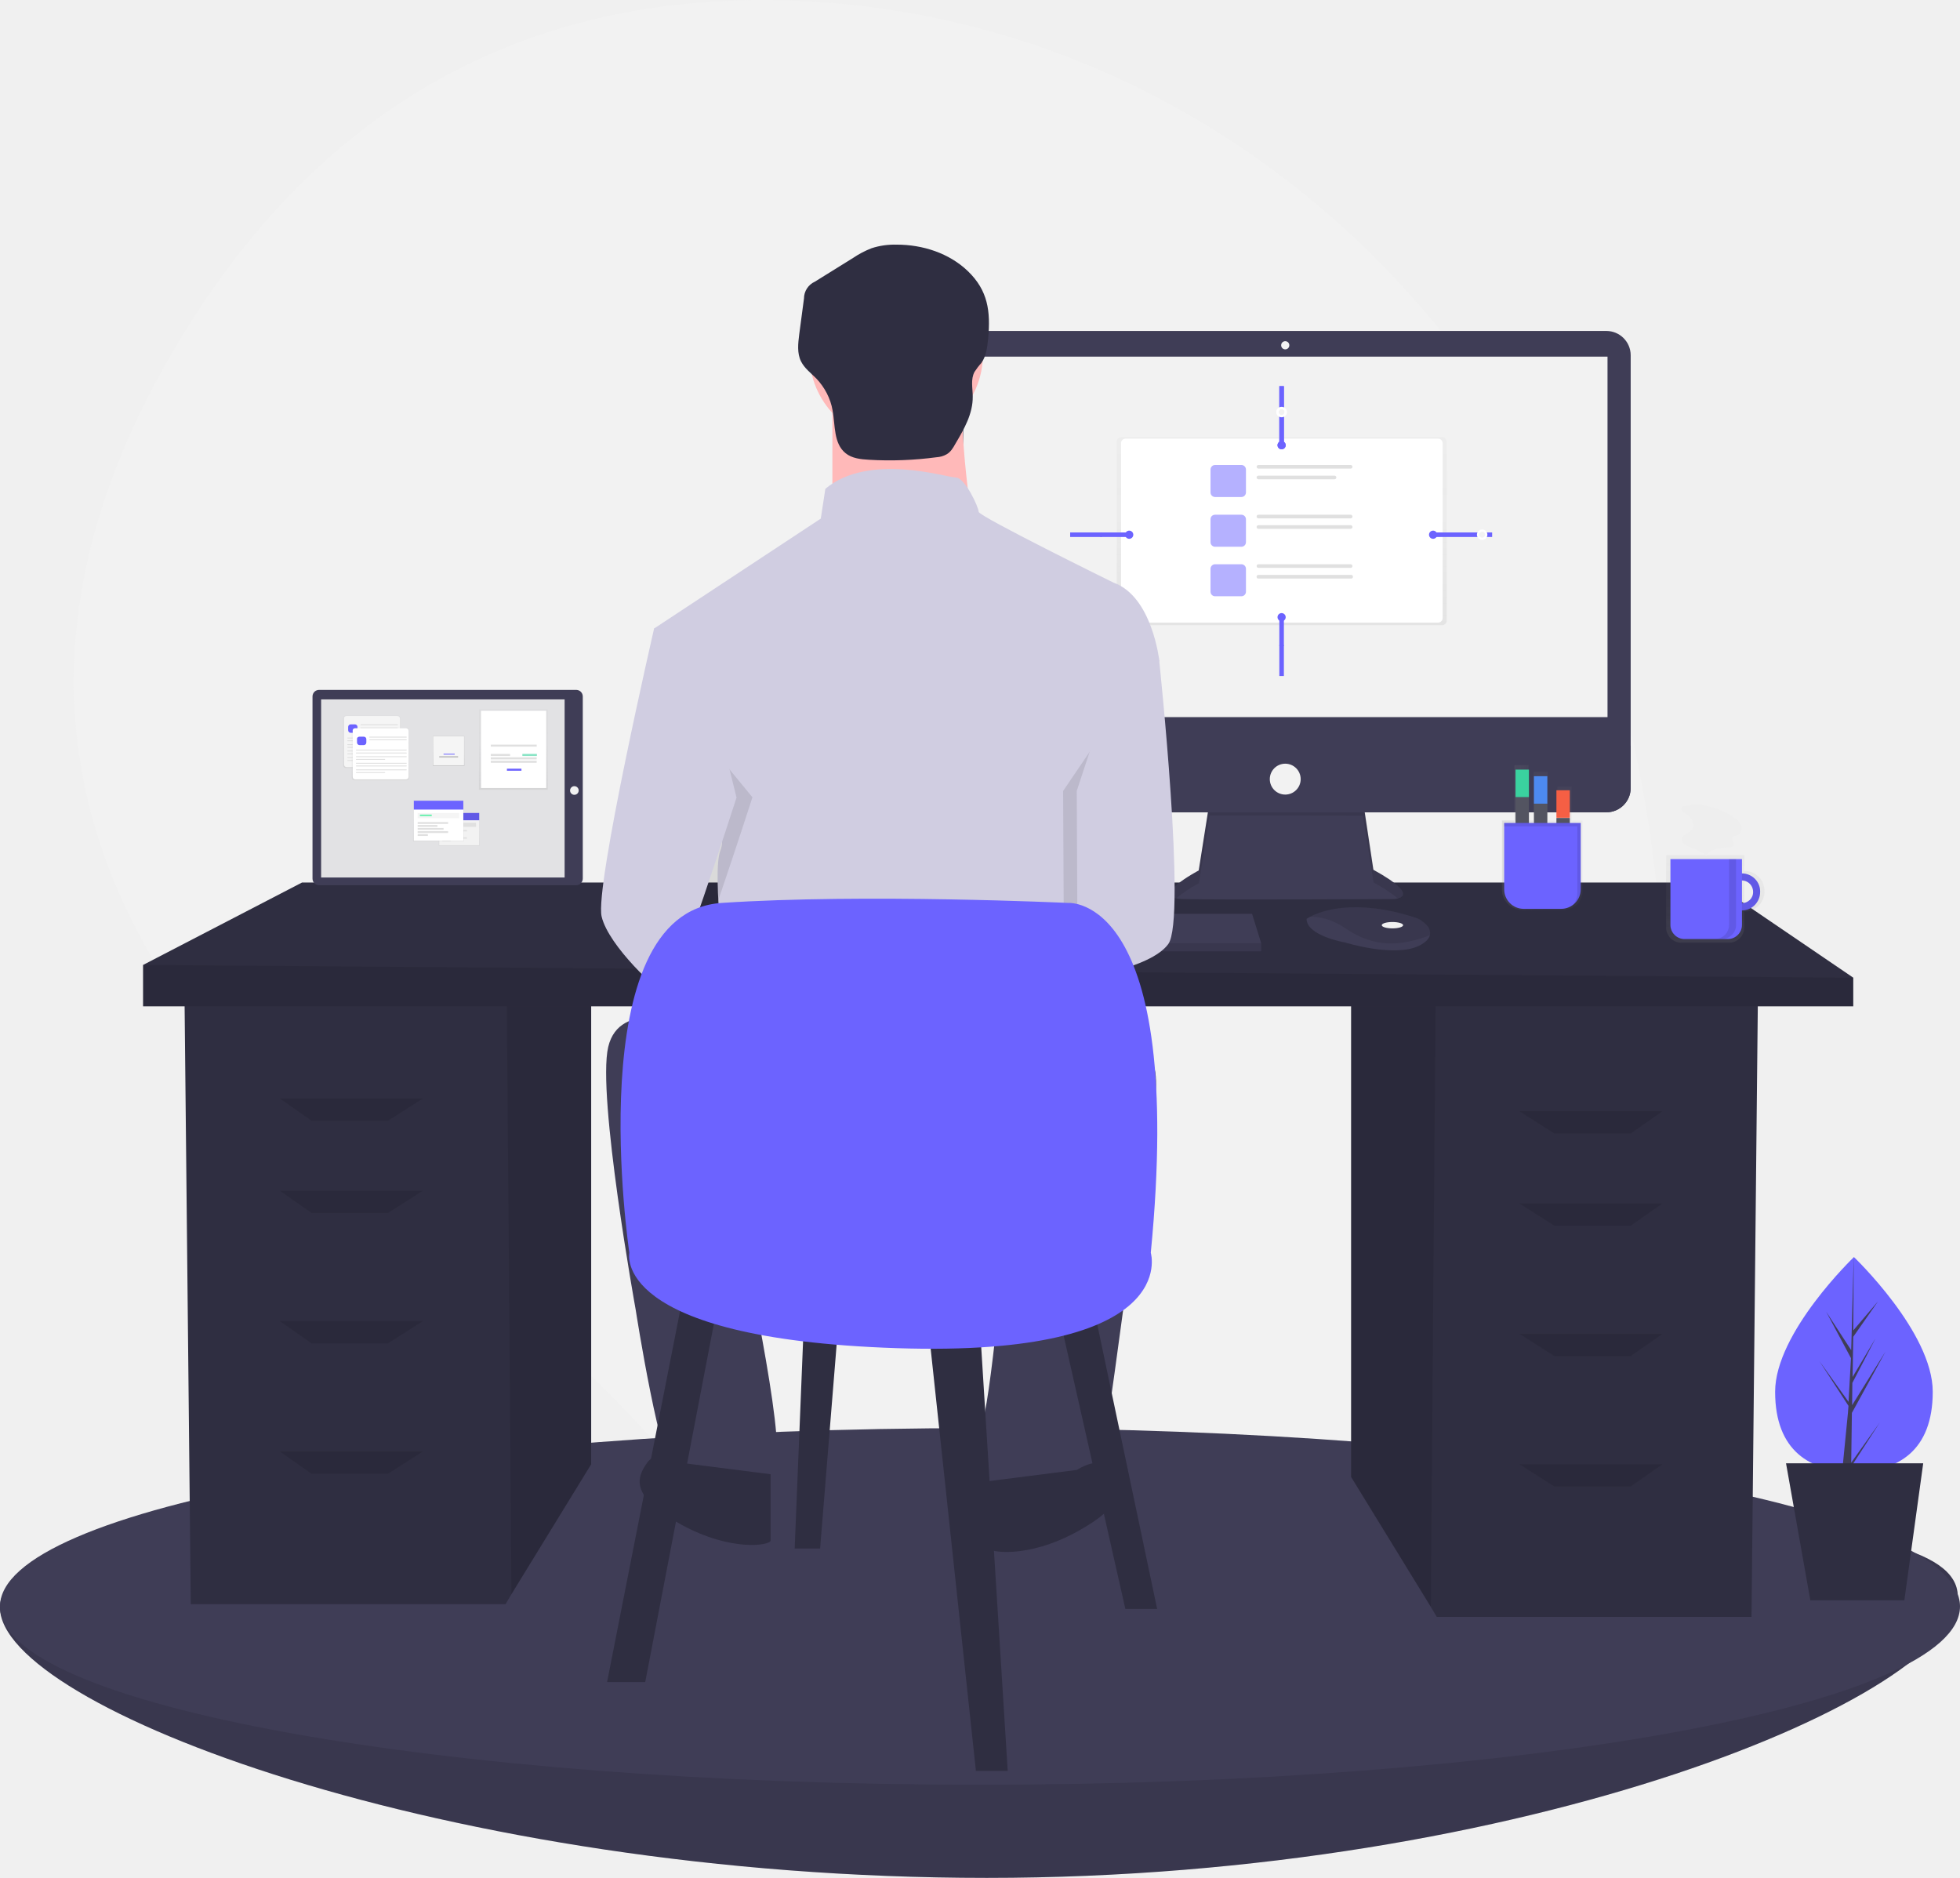
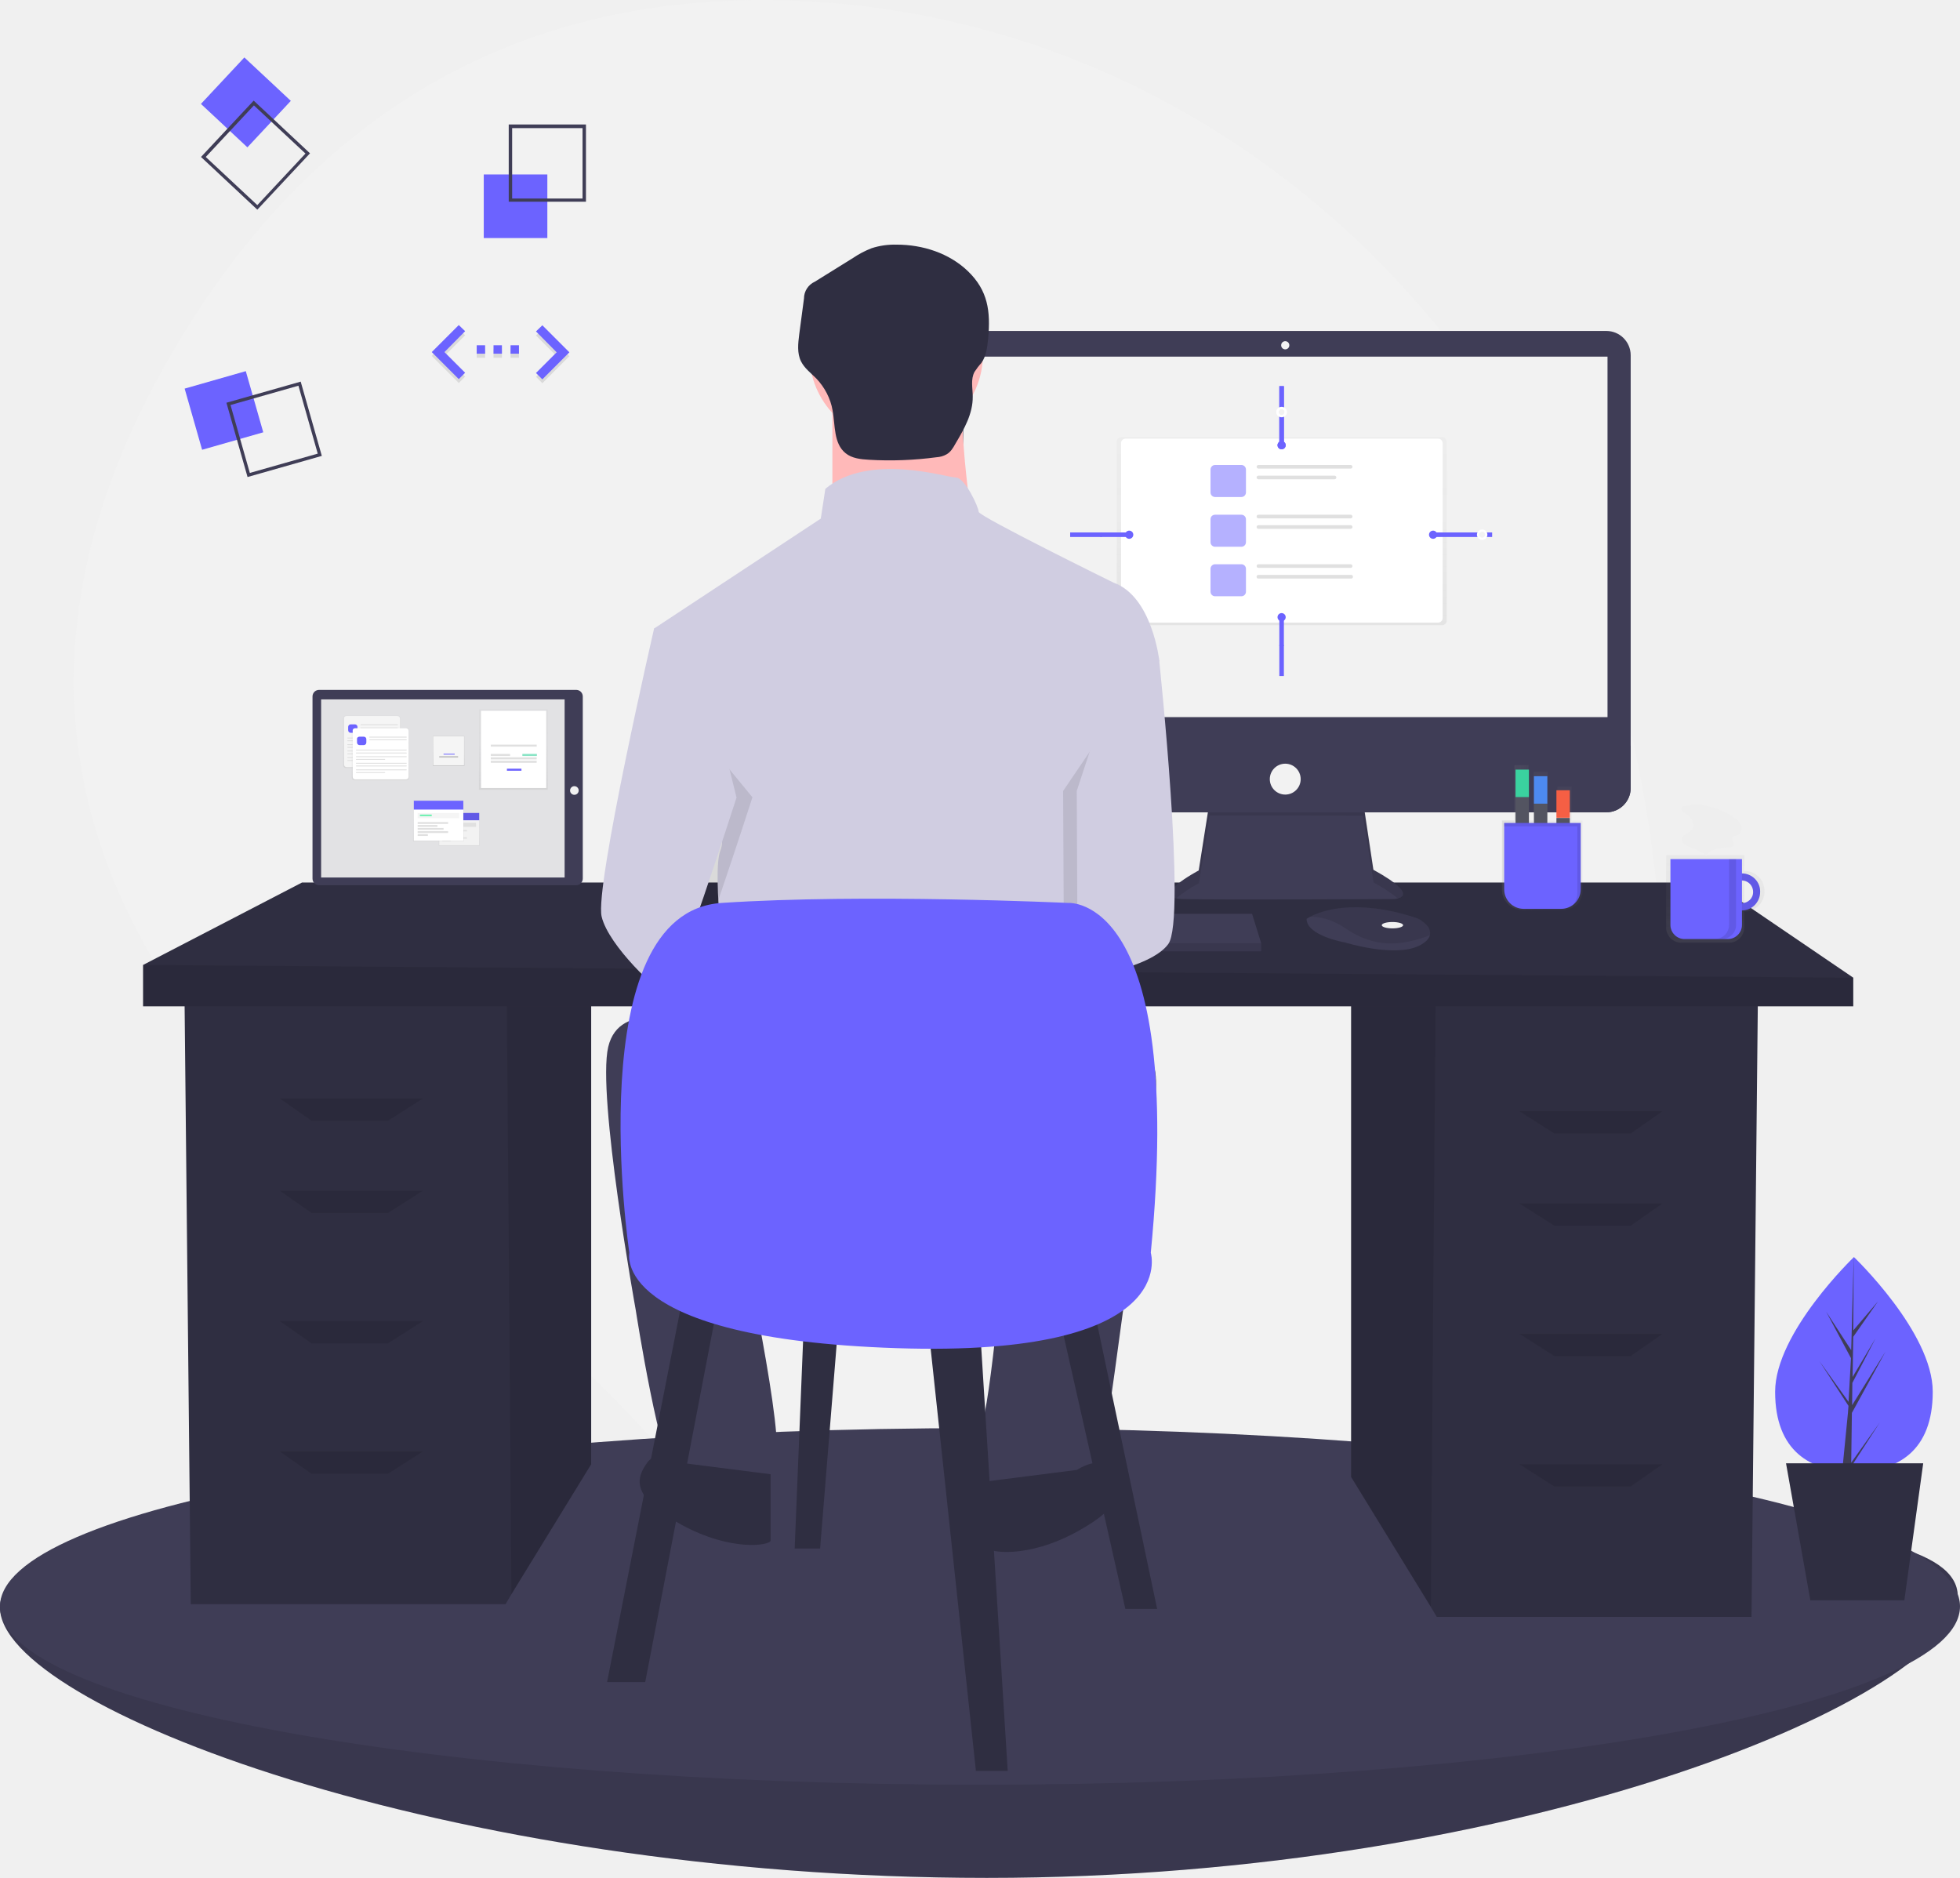
<svg xmlns="http://www.w3.org/2000/svg" version="1.1" id="b33613f3-47b2-4fb7-9d5b-ca5c70d6619d" x="0px" y="0px" viewBox="0 0 863 826.7" style="enable-background:new 0 0 863 826.7;" xml:space="preserve">
  <style type="text/css">
	.st0{fill:#F2F2F2;}
	.st1{fill:#3F3D56;}
	.st2{opacity:0.1;enable-background:new    ;}
	.st3{fill:#2F2E41;}
	.st4{fill:#FFB9B9;}
	.st5{fill:#6C63FF;}
	.st6{opacity:0.1;fill:#535461;enable-background:new    ;}
	.st7{opacity:0.5;}
	.st8{fill:url(#SVGID_1_);}
	.st9{fill:#F5F5F5;}
	.st10{fill:#E0E0E0;}
	.st11{fill:url(#SVGID_2_);}
	.st12{fill:#FFFFFF;}
	.st13{fill:url(#SVGID_3_);}
	.st14{opacity:0.6;}
	.st15{fill:#BDBDBD;}
	.st16{fill:url(#SVGID_4_);}
	.st17{opacity:0.6;fill:#3AD29F;enable-background:new    ;}
	.st18{fill:url(#SVGID_5_);}
	.st19{fill:url(#SVGID_6_);}
	.st20{fill:#69F0AE;}
	.st21{opacity:0.7;}
	.st22{fill:url(#SVGID_7_);}
	.st23{fill:#EEEEEE;}
	.st24{fill:url(#SVGID_8_);}
	.st25{fill:none;stroke:#6C63FF;stroke-width:2;stroke-miterlimit:10;}
	.st26{fill:none;stroke:#FFFFFF;stroke-miterlimit:10;}
	.st27{fill:#D0CDE1;}
	.st28{fill:url(#SVGID_9_);}
	.st29{fill:#535461;}
	.st30{fill:#3AD29F;}
	.st31{fill:#4D8AF0;}
	.st32{fill:#F55F44;}
	.st33{opacity:0.1;}
</style>
  <path class="st0" d="M715.2,309.4C671.8,132.8,522.1,5.3,346.3,0.2c-92.9-2.7-190.7,29.2-261.9,141C-42.8,341,92.3,479,186.5,544.7  c45.5,31.8,86.5,70,121.8,113.5c63.6,78.2,186,175.5,331.7,23.1C745.6,570.8,744,427,715.2,309.4z" />
  <path class="st1" d="M862,702.7c0,43.4-189.2,124-427.5,124S0,751.1,0,707.7s196.2-38,434.5-38S862,659.4,862,702.7z" />
  <path class="st2" d="M862,702.7c0,43.4-189.2,124-427.5,124S0,751.1,0,707.7s196.2-38,434.5-38S862,659.4,862,702.7z" />
  <ellipse class="st1" cx="431.5" cy="707.2" rx="431.5" ry="78.5" />
  <polygon class="st3" points="594.9,440.2 594.9,650.2 630,707.4 632.6,711.8 771.2,711.8 774,440.2 " />
  <polygon class="st2" points="594.9,440.2 594.9,650.2 630,707.4 632.1,440.2 " />
  <polygon class="st3" points="260.3,434.6 260.3,644.6 225.2,701.8 222.6,706.2 84,706.2 81.2,434.6 " />
  <polygon class="st2" points="260.3,434.6 260.3,644.6 225.2,701.8 223.1,434.6 " />
  <polygon class="st3" points="816,430.4 816,443 63,443 63,424.8 133,388.5 754.4,388.5 " />
  <polygon class="st2" points="816,430.4 816,443 63,443 63,424.8 " />
  <polygon class="st2" points="170.8,493.4 137.2,493.4 123.2,483.6 186.2,483.6 " />
  <polygon class="st2" points="170.8,534 137.2,534 123.2,524.2 186.2,524.2 " />
  <polygon class="st2" points="170.8,591.4 137.2,591.4 123.2,581.6 186.2,581.6 " />
  <polygon class="st2" points="170.8,648.8 137.2,648.8 123.2,639 186.2,639 " />
  <polygon class="st2" points="684.4,499 718,499 732,489.2 669,489.2 " />
  <polygon class="st2" points="684.4,539.6 718,539.6 732,529.8 669,529.8 " />
  <polygon class="st2" points="684.4,597 718,597 732,587.2 669,587.2 " />
  <polygon class="st2" points="684.4,654.4 718,654.4 732,644.6 669,644.6 " />
  <path class="st1" d="M532.5,353.4l-4.7,29.8c0,0-23,12.2-6.8,12.6s92.3,0,92.3,0s14.7,0-8.6-12.9l-4.7-31.2L532.5,353.4z" />
  <path class="st2" d="M517.8,395.5c3.1-2.5,6.5-4.8,10.1-6.7l4.7-29.8l67.5,0.1l4.7,29.4c3.8,2,7.5,4.4,10.8,7.1  c3-0.7,6.3-3.2-10.8-12.7l-4.7-31.2l-67.5,1.8l-4.7,29.8C527.8,383.2,508.5,393.5,517.8,395.5z" />
  <path class="st1" d="M424.5,145.7h282.8c5.9,0,10.7,4.8,10.7,10.7v190.5c0,5.9-4.8,10.7-10.7,10.7H424.5c-5.9,0-10.7-4.8-10.7-10.7  V156.4C413.8,150.5,418.6,145.7,424.5,145.7z" />
  <rect x="424.1" y="157" class="st0" width="283.7" height="158.7" />
  <circle class="st0" cx="565.9" cy="152" r="1.8" />
  <path class="st1" d="M718,328.3v18.6c0,5.9-4.8,10.7-10.7,10.7c0,0,0,0,0,0H424.5c-5.9,0-10.7-4.8-10.7-10.7c0,0,0,0,0,0v-18.6H718z  " />
  <circle class="st0" cx="565.9" cy="343" r="6.8" />
  <polygon class="st1" points="555.3,415.2 555.3,418.8 362.1,418.8 362.1,415.9 362.3,415.2 367.1,402.3 551.3,402.3 " />
  <path class="st1" d="M629.6,411.7c-0.4,1.5-1.7,3.1-4.7,4.6c-10.8,5.4-32.7-1.4-32.7-1.4s-16.9-2.9-16.9-10.4c0.5-0.3,1-0.6,1.5-0.9  c4.5-2.4,19.5-8.3,46.2,0.3c2,0.6,3.7,1.8,5.1,3.3C629.3,408.3,629.9,410,629.6,411.7z" />
  <path class="st2" d="M629.6,411.7c-13.2,5.1-24.9,5.4-37-2.9c-6.1-4.2-11.6-5.3-15.8-5.2c4.5-2.4,19.5-8.3,46.2,0.3  c2,0.6,3.7,1.8,5.1,3.3C629.3,408.3,629.9,410,629.6,411.7z" />
  <ellipse class="st0" cx="613.1" cy="407.3" rx="4.7" ry="1.4" />
  <polygon class="st2" points="555.3,415.2 555.3,418.8 362.1,418.8 362.1,415.9 362.3,415.2 " />
  <circle class="st4" cx="394.6" cy="155.9" r="38.2" />
  <path class="st4" d="M366.5,175v60.4h62.4c0,0-8.1-50.3-4-65.4L366.5,175z" />
  <path class="st1" d="M302,450.8c0,0-29.2-11.1-34.2,10.1s12.1,115.7,12.1,115.7s11.1,71.5,18.1,73.5s38.2,3,43.3-6  s-15.1-101.7-15.1-101.7l116.8-2c0,0-7,80.5-11.1,87.6s-4,31.2,0,31.2s48.3-2,51.3-8.1s20.1-141.9,20.1-141.9s14.1-47.3-2-44.3  S302,450.8,302,450.8z" />
  <path class="st3" d="M474.2,647.1c0,0,10.1-7,15.1,0s7,15.1-15.1,27.2s-39.3,9.1-39.3,7v-29.2L474.2,647.1z" />
  <path class="st3" d="M300,644c0,0-10.1-7-15.1,0s-7,15.1,15.1,27.2s39.3,9.1,39.3,7v-29.2L300,644z" />
  <path class="st3" d="M394.9,107.7c-3.8-0.1-7.6,0.4-11.2,1.6c-2.8,1.1-5.5,2.5-8,4.2L358.8,124c-2.9,1.3-4.8,4.2-4.8,7.4l-2.1,15.8  c-0.5,4-1,8.3,0.8,11.9c1.5,3,4.3,5.1,6.7,7.5c3.7,3.9,6.3,8.8,7.2,14.1c1.2,6.6,0.4,14.5,5.7,18.8c2.8,2.3,6.7,2.7,10.3,2.9  c9.9,0.6,19.9,0.2,29.7-1.1c1.6-0.1,3.1-0.5,4.5-1.3c1.8-1,2.9-2.9,3.9-4.7c3.8-6.4,7.7-13.2,7.6-20.7c0-3.7-1-7.6,0.8-10.9  c0.9-1.4,1.9-2.7,3-3.9c2.2-3.1,2.6-7,3-10.8c1.1-12-0.1-21.1-8.9-29.6C417.9,111.4,406.2,107.7,394.9,107.7z" />
  <polygon class="st3" points="300.9,569.7 267.3,740.5 284.1,740.5 316.3,572.5 " />
  <polygon class="st3" points="408.7,583.7 429.7,779.6 443.7,779.6 431.1,578.1 " />
  <polygon class="st3" points="466.1,578.1 495.5,708.3 509.5,708.3 481.5,575.3 " />
  <polygon class="st3" points="354.1,578.1 349.9,681.7 361.1,681.7 369.5,578.1 " />
  <path class="st5" d="M851,612.7c0,26.1-15.5,35.2-34.7,35.2s-34.7-9.1-34.7-35.2s34.7-59.3,34.7-59.3S851,586.5,851,612.7z" />
  <polygon class="st1" points="815.4,622 830.2,595 815.5,618.6 815.6,608.8 825.8,589.2 815.7,606.2 816,588.5 826.9,572.9   816,585.7 816.2,553.3 815.1,594.4 804.1,577.5 815,597.9 813.9,617.6 813.9,617.1 801.1,599.2 813.9,618.9 813.7,621.4   813.7,621.4 813.7,621.6 811.1,648 814.6,648 815,645.8 827.7,626.2 815.1,643.9 " />
  <polygon class="st3" points="838.5,704.5 797.1,704.5 786.4,644.2 846.8,644.2 " />
  <path class="st1" d="M256.6,306.6v80.2c0,1.6-1.3,2.9-2.9,2.9H140.5c-1.6,0-2.9-1.3-2.9-2.9v-80.2c0-1.6,1.3-2.9,2.9-2.9h113.2  C255.3,303.7,256.6,305,256.6,306.6z" />
  <rect x="141.4" y="307.9" class="st0" width="107.2" height="78.4" />
  <circle class="st0" cx="252.9" cy="348" r="1.9" />
  <rect x="141.4" y="307.9" class="st6" width="107.2" height="78.4" />
  <g class="st7">
    <linearGradient id="SVGID_1_" gradientUnits="userSpaceOnUse" x1="163.752" y1="487.732" x2="163.752" y2="510.845" gradientTransform="matrix(1 0 0 -1 0 825.8898)">
      <stop offset="0" style="stop-color:#808080;stop-opacity:0.25" />
      <stop offset="0.535" style="stop-color:#808080;stop-opacity:0.12" />
      <stop offset="1" style="stop-color:#808080;stop-opacity:0.1" />
    </linearGradient>
    <path class="st8" d="M152.2,315h23c0.6,0,1.1,0.5,1.1,1.1v20.9c0,0.6-0.5,1.1-1.1,1.1h-23c-0.6,0-1.1-0.5-1.1-1.1v-20.9   C151.1,315.5,151.6,315,152.2,315z" />
  </g>
  <path class="st9" d="M152.5,315.2H175c0.6,0,1.1,0.5,1.1,1.1v20.3c0,0.6-0.5,1.1-1.1,1.1h-22.4c-0.6,0-1.1-0.5-1.1-1.1v-20.3  C151.4,315.7,151.9,315.2,152.5,315.2z" />
  <path class="st5" d="M154.4,318.9h1.9c0.6,0,1.1,0.5,1.1,1.1v1.5c0,0.6-0.5,1.1-1.1,1.1h-1.9c-0.6,0-1.1-0.5-1.1-1.1V320  C153.3,319.4,153.8,318.9,154.4,318.9z" />
  <path class="st10" d="M158.9,318.9h16.1c0.1,0,0.2,0.1,0.2,0.2v0c0,0.1-0.1,0.2-0.2,0.2h-16.1c-0.1,0-0.2-0.1-0.2-0.2v0  C158.7,319,158.8,318.9,158.9,318.9z" />
  <path class="st10" d="M158.9,320.2h16.1c0.1,0,0.2,0.1,0.2,0.2v0c0,0.1-0.1,0.2-0.2,0.2h-16.1c-0.1,0-0.2-0.1-0.2-0.2v0  C158.7,320.3,158.8,320.2,158.9,320.2z" />
  <path class="st10" d="M153.1,324.7h22c0.1,0,0.2,0.1,0.2,0.2v0c0,0.1-0.1,0.2-0.2,0.2h-22c-0.1,0-0.2-0.1-0.2-0.2v0  C152.9,324.8,153,324.7,153.1,324.7z" />
  <path class="st10" d="M153.1,325.9h22c0.1,0,0.2,0.1,0.2,0.2v0c0,0.1-0.1,0.2-0.2,0.2h-22c-0.1,0-0.2-0.1-0.2-0.2v0  C152.9,326,153,325.9,153.1,325.9z" />
  <path class="st10" d="M153.1,327.6h22c0.1,0,0.2,0.1,0.2,0.2v0c0,0.1-0.1,0.2-0.2,0.2h-22c-0.1,0-0.2-0.1-0.2-0.2v0  C152.9,327.6,153,327.6,153.1,327.6z" />
  <path class="st10" d="M153.1,328.8h12.5c0.1,0,0.2,0.1,0.2,0.2v0c0,0.1-0.1,0.2-0.2,0.2h-12.5c-0.1,0-0.2-0.1-0.2-0.2v0  C152.9,328.9,153,328.8,153.1,328.8z" />
  <path class="st10" d="M153.1,330.4h22c0.1,0,0.2,0.1,0.2,0.2v0c0,0.1-0.1,0.2-0.2,0.2h-22c-0.1,0-0.2-0.1-0.2-0.2v0  C152.9,330.5,153,330.4,153.1,330.4z" />
  <path class="st10" d="M153.1,331.7h22c0.1,0,0.2,0.1,0.2,0.2v0c0,0.1-0.1,0.2-0.2,0.2h-22c-0.1,0-0.2-0.1-0.2-0.2v0  C152.9,331.8,153,331.7,153.1,331.7z" />
  <path class="st10" d="M153.1,333.3h22c0.1,0,0.2,0.1,0.2,0.2v0c0,0.1-0.1,0.2-0.2,0.2h-22c-0.1,0-0.2-0.1-0.2-0.2v0  C152.9,333.4,153,333.3,153.1,333.3z" />
  <path class="st10" d="M153.1,334.6h12.5c0.1,0,0.2,0.1,0.2,0.2v0c0,0.1-0.1,0.2-0.2,0.2h-12.5c-0.1,0-0.2-0.1-0.2-0.2v0  C152.9,334.7,153,334.6,153.1,334.6z" />
  <g class="st7">
    <linearGradient id="SVGID_2_" gradientUnits="userSpaceOnUse" x1="167.562" y1="482.391" x2="167.562" y2="505.504" gradientTransform="matrix(1 0 0 -1 0 825.8898)">
      <stop offset="0" style="stop-color:#808080;stop-opacity:0.25" />
      <stop offset="0.535" style="stop-color:#808080;stop-opacity:0.12" />
      <stop offset="1" style="stop-color:#808080;stop-opacity:0.1" />
    </linearGradient>
    <path class="st11" d="M156,320.4h23c0.6,0,1.1,0.5,1.1,1.1v20.9c0,0.6-0.5,1.1-1.1,1.1h-23c-0.6,0-1.1-0.5-1.1-1.1v-20.9   C154.9,320.9,155.4,320.4,156,320.4z" />
  </g>
  <path class="st12" d="M156.4,320.6h22.4c0.6,0,1.1,0.5,1.1,1.1V342c0,0.6-0.5,1.1-1.1,1.1h-22.4c-0.6,0-1.1-0.5-1.1-1.1v-20.3  C155.2,321.1,155.7,320.6,156.4,320.6z" />
  <path class="st5" d="M158.3,324.3h1.9c0.6,0,1.1,0.5,1.1,1.1v1.5c0,0.6-0.5,1.1-1.1,1.1h-1.9c-0.6,0-1.1-0.5-1.1-1.1v-1.5  C157.1,324.8,157.6,324.3,158.3,324.3z" />
  <path class="st10" d="M162.8,324.3h16.1c0.1,0,0.2,0.1,0.2,0.2v0c0,0.1-0.1,0.2-0.2,0.2h-16.1c-0.1,0-0.2-0.1-0.2-0.2v0  C162.6,324.4,162.6,324.3,162.8,324.3z" />
  <path class="st10" d="M162.8,325.5h16.1c0.1,0,0.2,0.1,0.2,0.2v0c0,0.1-0.1,0.2-0.2,0.2h-16.1c-0.1,0-0.2-0.1-0.2-0.2v0  C162.6,325.6,162.6,325.5,162.8,325.5z" />
  <path class="st10" d="M156.9,330h22c0.1,0,0.2,0.1,0.2,0.2v0c0,0.1-0.1,0.2-0.2,0.2h-22c-0.1,0-0.2-0.1-0.2-0.2v0  C156.7,330.1,156.8,330,156.9,330z" />
  <path class="st10" d="M156.9,331.3h22c0.1,0,0.2,0.1,0.2,0.2v0c0,0.1-0.1,0.2-0.2,0.2h-22c-0.1,0-0.2-0.1-0.2-0.2v0  C156.7,331.3,156.8,331.3,156.9,331.3z" />
  <path class="st10" d="M156.9,332.9h22c0.1,0,0.2,0.1,0.2,0.2v0c0,0.1-0.1,0.2-0.2,0.2h-22c-0.1,0-0.2-0.1-0.2-0.2v0  C156.7,333,156.8,332.9,156.9,332.9z" />
  <path class="st10" d="M156.9,334.1h12.5c0.1,0,0.2,0.1,0.2,0.2v0c0,0.1-0.1,0.2-0.2,0.2h-12.5c-0.1,0-0.2-0.1-0.2-0.2v0  C156.7,334.2,156.8,334.1,156.9,334.1z" />
  <path class="st10" d="M156.9,335.8h22c0.1,0,0.2,0.1,0.2,0.2v0c0,0.1-0.1,0.2-0.2,0.2h-22c-0.1,0-0.2-0.1-0.2-0.2v0  C156.7,335.9,156.8,335.8,156.9,335.8z" />
  <path class="st10" d="M156.9,337h22c0.1,0,0.2,0.1,0.2,0.2v0c0,0.1-0.1,0.2-0.2,0.2h-22c-0.1,0-0.2-0.1-0.2-0.2v0  C156.7,337.1,156.8,337,156.9,337z" />
  <path class="st10" d="M156.9,338.7h22c0.1,0,0.2,0.1,0.2,0.2v0c0,0.1-0.1,0.2-0.2,0.2h-22c-0.1,0-0.2-0.1-0.2-0.2v0  C156.7,338.8,156.8,338.7,156.9,338.7z" />
  <path class="st10" d="M156.9,339.9h12.5c0.1,0,0.2,0.1,0.2,0.2v0c0,0.1-0.1,0.2-0.2,0.2h-12.5c-0.1,0-0.2-0.1-0.2-0.2v0  C156.7,340,156.8,339.9,156.9,339.9z" />
  <linearGradient id="SVGID_3_" gradientUnits="userSpaceOnUse" x1="197.573" y1="488.751" x2="197.573" y2="502.007" gradientTransform="matrix(1 0 0 -1 0 825.8898)">
    <stop offset="0" style="stop-color:#808080;stop-opacity:0.25" />
    <stop offset="0.535" style="stop-color:#808080;stop-opacity:0.12" />
    <stop offset="1" style="stop-color:#808080;stop-opacity:0.1" />
  </linearGradient>
  <rect x="190.6" y="323.9" class="st13" width="13.9" height="13.3" />
  <rect x="190.8" y="324.2" class="st9" width="13.5" height="12.7" />
  <g class="st14">
    <rect x="195.3" y="331.7" class="st5" width="4.9" height="0.6" />
  </g>
  <rect x="193.4" y="332.9" class="st15" width="8.3" height="0.6" />
  <g class="st7">
    <linearGradient id="SVGID_4_" gradientUnits="userSpaceOnUse" x1="226.055" y1="478.256" x2="226.055" y2="513.607" gradientTransform="matrix(1 0 0 -1 0 825.8898)">
      <stop offset="0" style="stop-color:#808080;stop-opacity:0.25" />
      <stop offset="0.535" style="stop-color:#808080;stop-opacity:0.12" />
      <stop offset="1" style="stop-color:#808080;stop-opacity:0.1" />
    </linearGradient>
    <rect x="210.9" y="312.3" class="st16" width="30.3" height="35.4" />
  </g>
  <rect x="211.8" y="312.9" class="st12" width="28.7" height="34" />
  <rect x="216.1" y="327.8" class="st10" width="20.2" height="0.9" />
  <rect x="216.1" y="333.4" class="st10" width="20.2" height="0.9" />
  <rect x="216.1" y="334.9" class="st10" width="20.2" height="0.9" />
  <rect x="216.1" y="331.9" class="st10" width="8.5" height="0.9" />
  <rect x="230" y="331.9" class="st17" width="6.4" height="0.9" />
  <rect x="223.2" y="338.4" class="st5" width="6.4" height="0.9" />
  <g class="st7">
    <linearGradient id="SVGID_5_" gradientUnits="userSpaceOnUse" x1="202.211" y1="453.63" x2="202.211" y2="468.314" gradientTransform="matrix(1 0 0 -1 0 825.8898)">
      <stop offset="0" style="stop-color:#808080;stop-opacity:0.25" />
      <stop offset="0.535" style="stop-color:#808080;stop-opacity:0.12" />
      <stop offset="1" style="stop-color:#808080;stop-opacity:0.1" />
    </linearGradient>
    <rect x="193.2" y="357.6" class="st18" width="18" height="14.7" />
  </g>
  <rect x="193.4" y="357.9" class="st0" width="17.6" height="14.2" />
  <rect x="193.4" y="357.9" class="st5" width="17.6" height="3.2" />
  <rect x="193.4" y="357.9" class="st2" width="17.6" height="3.2" />
  <rect x="194.8" y="362.2" class="st10" width="14.8" height="1.8" />
  <rect x="194.8" y="365.4" class="st10" width="10.8" height="0.6" />
  <rect x="194.8" y="366.5" class="st10" width="7" height="0.6" />
  <rect x="194.8" y="367.5" class="st10" width="9.2" height="0.6" />
  <rect x="194.8" y="368.6" class="st10" width="10.8" height="0.6" />
  <rect x="194.8" y="369.7" class="st10" width="3.6" height="0.6" />
  <g class="st7">
    <linearGradient id="SVGID_6_" gradientUnits="userSpaceOnUse" x1="193.087" y1="455.499" x2="193.087" y2="473.699" gradientTransform="matrix(1 0 0 -1 0 825.8898)">
      <stop offset="0" style="stop-color:#808080;stop-opacity:0.25" />
      <stop offset="0.535" style="stop-color:#808080;stop-opacity:0.12" />
      <stop offset="1" style="stop-color:#808080;stop-opacity:0.1" />
    </linearGradient>
    <rect x="181.9" y="352.2" class="st19" width="22.3" height="18.2" />
  </g>
  <rect x="182.2" y="352.5" class="st12" width="21.8" height="17.6" />
  <rect x="182.2" y="352.5" class="st5" width="21.8" height="3.9" />
  <rect x="183.9" y="357.9" class="st9" width="18.3" height="2.3" />
  <rect x="183.9" y="361.9" class="st10" width="13.4" height="0.8" />
  <rect x="183.9" y="363.2" class="st10" width="8.7" height="0.8" />
  <rect x="183.9" y="364.5" class="st10" width="11.4" height="0.8" />
  <rect x="183.9" y="365.9" class="st10" width="13.4" height="0.8" />
  <rect x="183.9" y="367.2" class="st10" width="4.5" height="0.8" />
  <rect x="184.9" y="358.6" class="st20" width="5.2" height="0.7" />
  <g class="st21">
    <linearGradient id="SVGID_7_" gradientUnits="userSpaceOnUse" x1="923.911" y1="247.896" x2="923.911" y2="286.386" gradientTransform="matrix(1 0 0 -1 -168.578 662.8898)">
      <stop offset="0" style="stop-color:#808080;stop-opacity:0.25" />
      <stop offset="0.535" style="stop-color:#808080;stop-opacity:0.12" />
      <stop offset="1" style="stop-color:#808080;stop-opacity:0.1" />
    </linearGradient>
    <path class="st22" d="M768,383.4v-6.9h-34.4v31.8c0,3.7,3,6.7,6.7,6.7h21c3.7,0,6.7-3,6.7-6.7v-7c5.9,0,10.4-5.6,8.5-11.8   C775.4,385.8,771.9,383.4,768,383.4L768,383.4L768,383.4z M768,397.8v-11c3,0,5.5,2.5,5.5,5.5C773.5,395.3,771.1,397.8,768,397.8   L768,397.8z" />
  </g>
  <path class="st5" d="M766.9,384.5c-4.6,0-8.3,3.8-8.2,8.5c0.2,4.2,3.6,7.7,7.8,7.8c4.7,0.2,8.5-3.5,8.5-8.2  C775.1,388.1,771.4,384.5,766.9,384.5L766.9,384.5z M766.9,397.6c-3.1,0-5.5-2.8-4.9-6c0.4-2,2-3.5,3.9-3.9c3.2-0.6,6,1.8,6,4.9l0,0  C772,395.4,769.7,397.6,766.9,397.6z" />
  <path class="st2" d="M766.9,384.5c-4.6,0-8.3,3.8-8.2,8.5c0.2,4.2,3.6,7.7,7.8,7.8c4.7,0.2,8.5-3.5,8.5-8.2  C775.1,388.1,771.4,384.5,766.9,384.5L766.9,384.5z M766.9,397.6c-3.1,0-5.5-2.8-4.9-6c0.4-2,2-3.5,3.9-3.9c3.2-0.6,6,1.8,6,4.9l0,0  C772,395.4,769.7,397.6,766.9,397.6z" />
  <path class="st5" d="M735.6,378.2h31.4l0,0v29c0,3.4-2.8,6.2-6.2,6.2h-19.1c-3.4,0-6.2-2.8-6.2-6.2V378.2L735.6,378.2z" />
  <path class="st2" d="M761.3,378.2v29c0,3.4-2.7,6.1-6.1,6.1h3.1c3.4,0,6.1-2.7,6.1-6.1v-29H761.3z" />
  <path class="st23" d="M741.8,354.8c-0.5,0-1.1,0.3-1.4,0.7c-0.4,0.7,0.3,1.6,1,2.1c1.3,0.9,2.6,1.9,3.4,3.2c0.9,1.3,1.1,3.2,0.2,4.4  c-1.3,1.7-4.4,2-4.4,4.4c0,0.8,0.5,1.6,1.2,2.1c2.9,2.2,7.2,2.4,9.5,5.2c0.8-1.7,2.7-2.7,4.6-3.2c1.9-0.4,3.8-0.4,5.8-0.7  c0.6,0,1.2-0.3,1.6-0.8c0.5-1.1-1-2.4-0.5-3.5c0.4-0.8,1.6-0.8,2.4-1.1c1.4-0.5,2-2.3,1.6-3.8c-0.4-1.4-1.5-2.6-2.7-3.5  c-3.2-2.5-7-4-10.9-5c-1.8-0.5-3.9-1.3-5.8-1.3C745.6,353.9,743.5,354.5,741.8,354.8z" />
  <g class="st7">
    <linearGradient id="SVGID_8_" gradientUnits="userSpaceOnUse" x1="564.339" y1="550.757" x2="564.339" y2="633.403" gradientTransform="matrix(1 0 0 -1 0 825.8898)">
      <stop offset="0" style="stop-color:#808080;stop-opacity:0.25" />
      <stop offset="0.54" style="stop-color:#808080;stop-opacity:0.12" />
      <stop offset="1" style="stop-color:#808080;stop-opacity:0.1" />
    </linearGradient>
    <path class="st24" d="M493.7,192.5H635c1.1,0,2,0.9,2,2v78.7c0,1.1-0.9,2-2,2H493.7c-1.1,0-2-0.9-2-2v-78.7   C491.7,193.4,492.6,192.5,493.7,192.5z" />
  </g>
  <path class="st12" d="M495.6,193.1h137.6c1.1,0,2,0.9,2,2v77c0,1.1-0.9,2-2,2H495.6c-1.1,0-2-0.9-2-2v-77  C493.6,194,494.5,193.1,495.6,193.1z" />
  <g class="st7">
    <path class="st5" d="M535,204.7h11.6c1.1,0,2,0.9,2,2v10.1c0,1.1-0.9,2-2,2H535c-1.1,0-2-0.9-2-2v-10.1   C533,205.6,533.9,204.7,535,204.7z" />
  </g>
  <path class="st10" d="M554.1,204.7h40.6c0.4,0,0.8,0.3,0.8,0.8v0c0,0.4-0.3,0.8-0.8,0.8h-40.6c-0.4,0-0.8-0.3-0.8-0.8v0  C553.3,205.1,553.6,204.7,554.1,204.7z" />
  <path class="st10" d="M554.1,209.4h33.5c0.4,0,0.8,0.3,0.8,0.8l0,0c0,0.4-0.3,0.8-0.8,0.8h-33.5c-0.4,0-0.8-0.3-0.8-0.8l0,0  C553.3,209.8,553.6,209.4,554.1,209.4z" />
  <g class="st7">
    <path class="st5" d="M535,226.6h11.6c1.1,0,2,0.9,2,2v10.1c0,1.1-0.9,2-2,2H535c-1.1,0-2-0.9-2-2v-10.1   C533,227.4,533.9,226.6,535,226.6z" />
  </g>
  <path class="st10" d="M554.1,226.6h40.6c0.4,0,0.8,0.3,0.8,0.8l0,0c0,0.4-0.3,0.8-0.8,0.8h-40.6c-0.4,0-0.8-0.3-0.8-0.8l0,0  C553.3,226.9,553.6,226.6,554.1,226.6z" />
  <path class="st10" d="M554.1,231.2h40.6c0.4,0,0.8,0.3,0.8,0.8l0,0c0,0.4-0.3,0.8-0.8,0.8h-40.6c-0.4,0-0.8-0.3-0.8-0.8l0,0  C553.3,231.6,553.6,231.2,554.1,231.2z" />
  <g class="st7">
    <path class="st5" d="M535,248.4h11.6c1.1,0,2,0.9,2,2v10.1c0,1.1-0.9,2-2,2H535c-1.1,0-2-0.9-2-2v-10.1   C533,249.3,533.9,248.4,535,248.4z" />
  </g>
  <path class="st10" d="M554.1,248.4h40.6c0.4,0,0.8,0.3,0.8,0.8v0c0,0.4-0.3,0.8-0.8,0.8h-40.6c-0.4,0-0.8-0.3-0.8-0.8v0  C553.3,248.8,553.6,248.4,554.1,248.4z" />
  <path class="st10" d="M554,253.1h41c0.4,0,0.7,0.3,0.7,0.7v0.2c0,0.4-0.3,0.7-0.7,0.7h-41c-0.4,0-0.7-0.3-0.7-0.7v-0.2  C553.3,253.4,553.6,253.1,554,253.1z" />
  <line class="st25" x1="564.3" y1="179.7" x2="564.3" y2="170" />
  <line class="st25" x1="564.3" y1="196" x2="564.3" y2="183.2" />
  <circle class="st5" cx="564.3" cy="196" r="1.8" />
  <circle class="st26" cx="564.3" cy="181.4" r="1.8" />
  <line class="st25" x1="564.3" y1="179.7" x2="564.3" y2="170" />
  <line class="st25" x1="564.3" y1="196" x2="564.3" y2="183.2" />
  <circle class="st5" cx="564.3" cy="196" r="1.8" />
  <circle class="st26" cx="564.3" cy="181.4" r="1.8" />
  <line class="st25" x1="564.3" y1="284" x2="564.3" y2="297.6" />
  <line class="st25" x1="564.3" y1="271.7" x2="564.3" y2="284.4" />
  <circle class="st5" cx="564.3" cy="271.7" r="1.8" />
  <line class="st25" x1="485.1" y1="235.4" x2="471.2" y2="235.4" />
  <line class="st25" x1="497.2" y1="235.4" x2="484.5" y2="235.4" />
  <circle class="st5" cx="497.2" cy="235.4" r="1.8" />
  <line class="st25" x1="654.4" y1="235.4" x2="657" y2="235.4" />
  <line class="st25" x1="631" y1="235.4" x2="650.8" y2="235.4" />
  <circle class="st5" cx="631" cy="235.4" r="1.8" />
  <circle class="st26" cx="652.6" cy="235.4" r="1.8" />
  <path class="st27" d="M490.3,256.5c0,0-59.4-29.2-59.4-31.2s-6-15.1-10.1-15.1s-38.2-11.1-57.4,5l-2,13.1L288,276.7l20.1,73.5  c0,0,13.1,14.1,9.1,24.2s3,61.4,3,61.4l158-5v-68.4c0,0,5-16.1,8.1-21.1s0-20.1,0-20.1l24.2-30.2  C510.4,290.8,507.4,262.6,490.3,256.5z" />
  <path class="st2" d="M290.5,301.3l4.5-24.7c0,0-26.2,113.7-23.1,126.8s25.2,33.2,28.2,34.2s31.2-86.6,31.2-86.6L290.5,301.3z" />
  <path class="st27" d="M305.1,273.7l-17.1,3c0,0-26.2,113.7-23.1,126.8s25.2,33.2,28.2,34.2s31.2-86.6,31.2-86.6L305.1,273.7z" />
  <path class="st2" d="M495.8,307.4l8.6-16.6c0,0,12.1,113.7,4,124.8s-39.9,15.2-39.9,15.2l-0.4-82.6L495.8,307.4z" />
  <path class="st27" d="M497.3,277.7l13.1,13.1c0,0,12.1,113.7,4,124.8s-39.9,15.2-39.9,15.2l-0.4-82.6L497.3,277.7z" />
  <path class="st5" d="M277.1,551.5c0,0-22.4-149.8,40.6-154s152.6,0,152.6,0s51.8-4.2,36.4,154c0,0,14,46.2-112,42  S277.1,551.5,277.1,551.5z" />
  <g>
    <g class="st21">
      <linearGradient id="SVGID_9_" gradientUnits="userSpaceOnUse" x1="775.358" y1="258.275" x2="811.352" y2="258.275" gradientTransform="matrix(1 0 0 -1 -114.28 626.8898)">
        <stop offset="0" style="stop-color:#808080;stop-opacity:0.25" />
        <stop offset="0.54" style="stop-color:#808080;stop-opacity:0.12" />
        <stop offset="1" style="stop-color:#808080;stop-opacity:0.1" />
      </linearGradient>
      <path class="st28" d="M695.6,396.4L695.6,396.4c0.1-0.2,0.2-0.3,0.3-0.4l0-0.1c0.1-0.1,0.1-0.2,0.2-0.4l0-0.1    c0.1-0.1,0.1-0.3,0.2-0.4l0,0c0.1-0.3,0.2-0.6,0.3-0.9l0-0.1c0-0.1,0.1-0.2,0.1-0.3l0-0.2c0-0.1,0-0.2,0.1-0.3c0-0.1,0-0.1,0-0.2    s0-0.2,0-0.3c0-0.1,0-0.1,0-0.2c0-0.1,0-0.2,0-0.3c0-0.1,0-0.1,0-0.2c0-0.2,0-0.3,0-0.5v-30.3H692v-14.9h-6.2v14.9h-4.3v-21.4    h-6.2v21.4h-2.3v-24.4h-6.2v24.4h-5.5v30.4c0,5,4.1,9,9.2,9h17.6c2.9,0,5.7-1.4,7.4-3.7l0,0C695.4,396.7,695.5,396.5,695.6,396.4z    " />
    </g>
    <rect x="667.3" y="350.9" class="st29" width="5.9" height="36.7" />
    <rect x="667.3" y="338.8" class="st30" width="5.9" height="12.1" />
    <rect x="675.4" y="353.8" class="st29" width="5.9" height="36.7" />
    <rect x="675.4" y="341.7" class="st31" width="5.9" height="12.1" />
    <rect x="685.3" y="360.1" class="st29" width="5.9" height="36.7" />
    <rect x="685.3" y="347.9" class="st32" width="5.9" height="12.1" />
    <path class="st5" d="M662.2,362.3H696l0,0v29.2c0,4.8-3.9,8.6-8.6,8.6h-16.5c-4.8,0-8.6-3.9-8.6-8.6V362.3L662.2,362.3z" />
    <g class="st33">
      <path d="M662.2,362.3v1.5h32.3v29.2c0,1.9-0.6,3.8-1.8,5.3c2.1-1.6,3.3-4.1,3.3-6.8v-29.2H662.2z" />
    </g>
  </g>
+   <polygon class="st2" points="236,165.9 245.1,156.8 236,147.7 238.8,144.9 250.7,156.8 238.8,168.7 236,165.9 " />
+   <path class="st2" d="M209.9,157.5h3.7v-3.7h-3.7L209.9,157.5z M228.5,153.8h-3.7v3.7h3.7V153.8z M217.3,157.5h3.7v-3.7h-3.7V157.5z" />
+   <polygon class="st2" points="204.8,165.8 195.7,156.7 204.8,147.6 202,144.8 190.1,156.7 202,168.6 " />
+   <polygon class="st5" points="236,164.2 245.1,155.1 236,145.9 238.8,143.2 250.7,155.1 238.8,167 236,164.2 " />
+   <path class="st5" d="M209.9,155.7h3.7V152h-3.7L209.9,155.7z M228.5,152h-3.7v3.7h3.7V152z M217.3,155.7h3.7V152h-3.7V155.7z" />
+   <polygon class="st5" points="204.8,164.1 195.7,155 204.8,145.8 202,143.1 190.1,155 202,166.9 " />
+   <rect x="213" y="76.8" class="st5" width="28" height="28" />
+   <path class="st1" d="M258,88.8h-34v-34h34V88.8z M225.5,87.4h31v-31h-31V87.4z" />
+   <rect x="84.6" y="166.7" transform="matrix(0.9616 -0.2746 0.2746 0.9616 -45.8263 34.0113)" class="st5" width="28" height="28" />
+   <path class="st1" d="M109,210l-9.3-32.7l32.7-9.3l9.3,32.7L109,210z M101.5,178.3l8.5,29.9l29.9-8.5l-8.5-29.9L101.5,178.3z" />
+   <rect x="94.3" y="31.1" transform="matrix(0.6828 -0.7306 0.7306 0.6828 1.3669 93.4044)" class="st5" width="28" height="28" />
+   <path class="st1" d="M88.5,69.1l23.2-24.8l24.8,23.2l-23.2,24.8L88.5,69.1z M111.8,46.4L90.6,69.1l22.7,21.2l21.2-22.7L111.8,46.4z" />
</svg>
